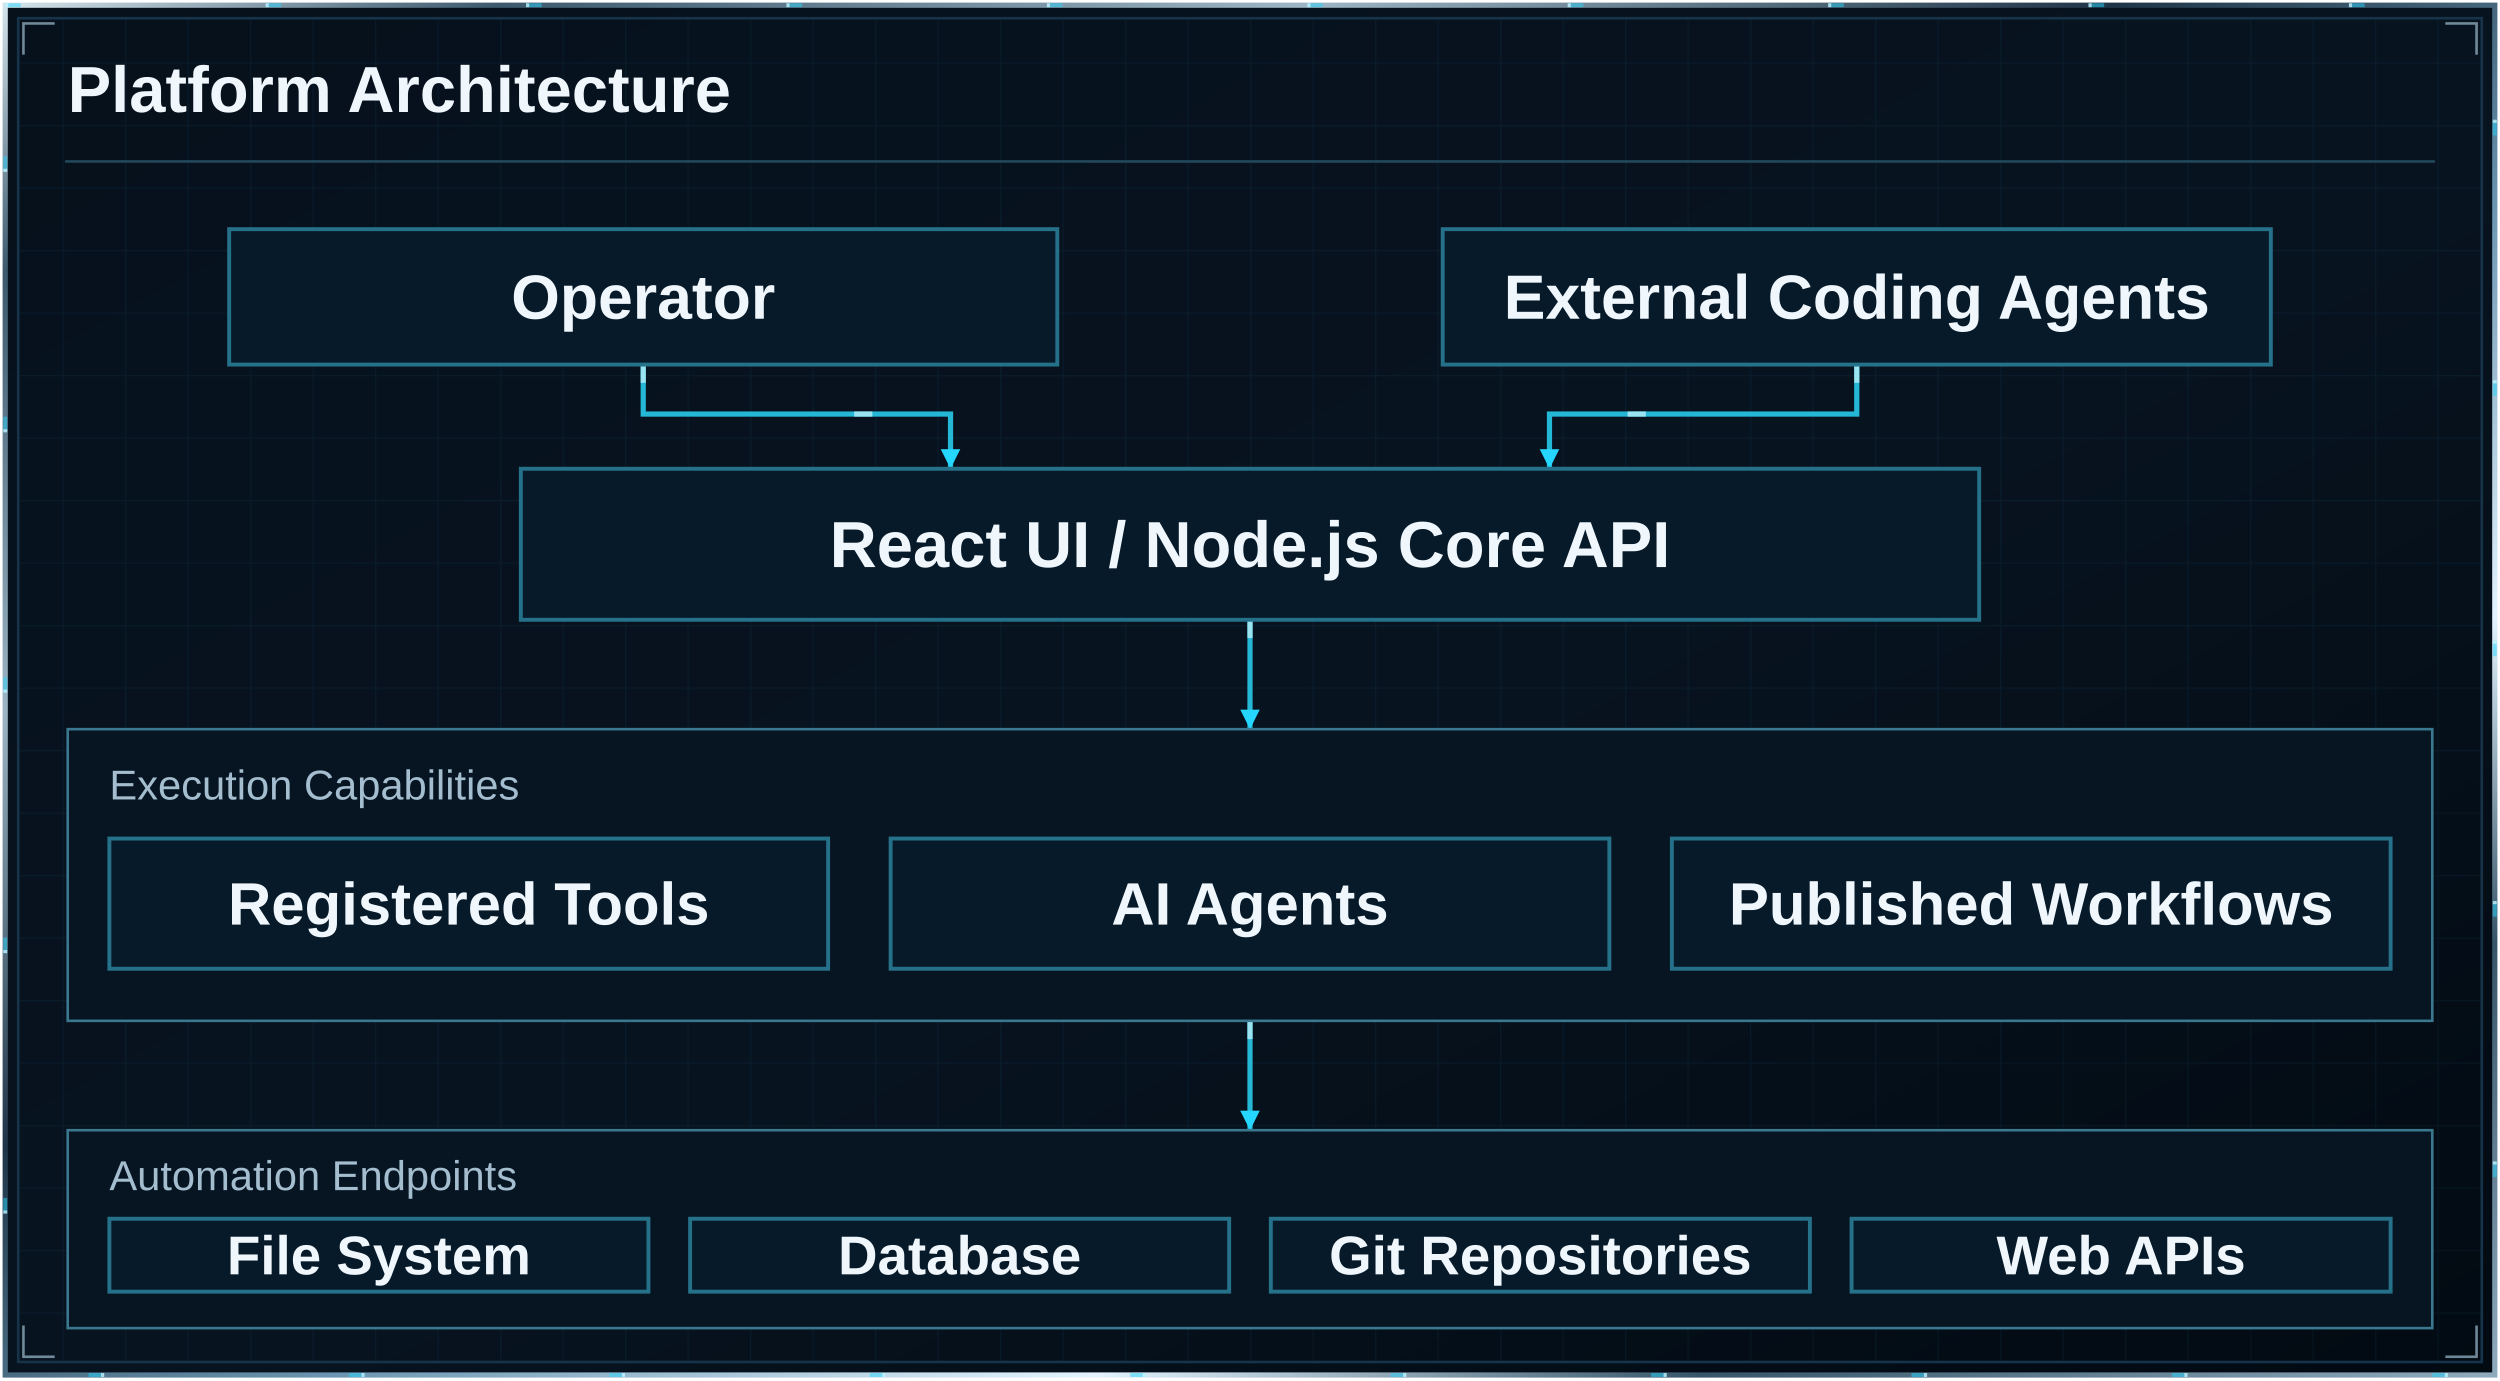
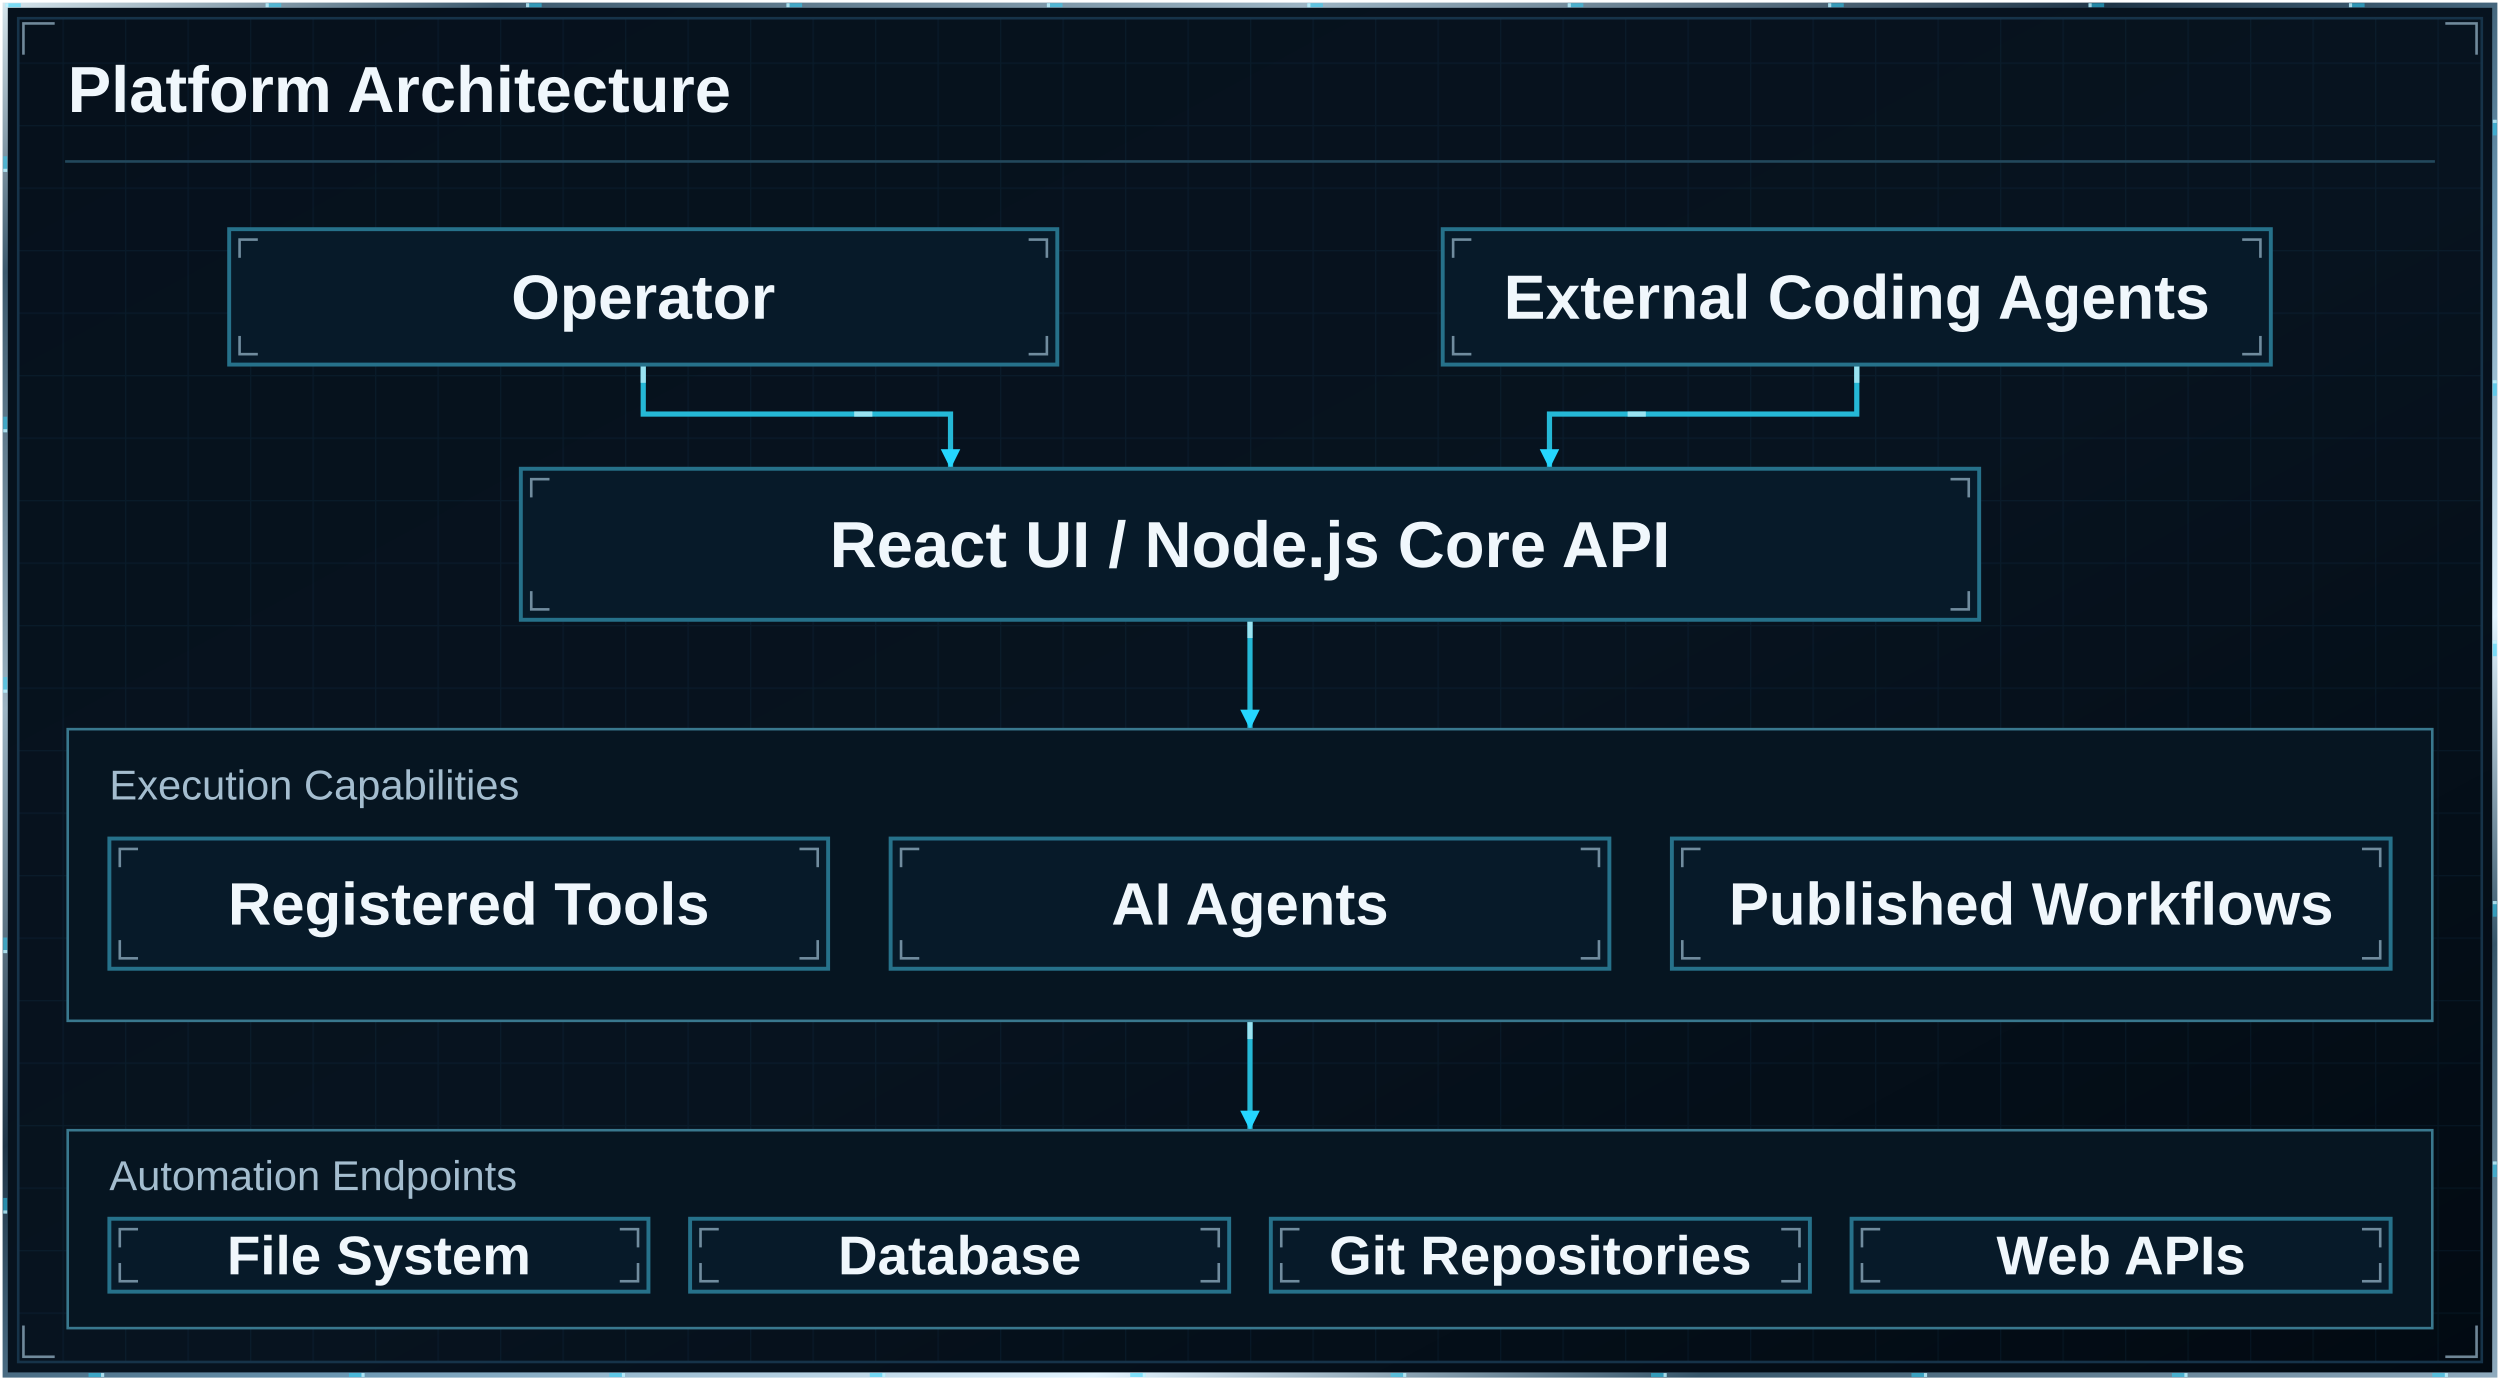
<svg xmlns="http://www.w3.org/2000/svg" width="960" height="530" viewBox="0 0 960 530" role="img" aria-labelledby="title desc" font-family="Segoe UI,Arial,sans-serif">
  <defs>
    <linearGradient id="surface" x2="1" y2="1">
      <stop stop-color="#06111C" />
      <stop offset=".55" stop-color="#07131F" />
      <stop offset="1" stop-color="#020A12" />
    </linearGradient>
    <linearGradient id="metal" x2="1" y2="1">
      <stop stop-color="#D8E7EE" />
      <stop offset=".10" stop-color="#3C596D" />
      <stop offset=".26" stop-color="#9DB5C4" />
      <stop offset=".42" stop-color="#1F3547" />
      <stop offset=".57" stop-color="#6B96B1" />
      <stop offset=".72" stop-color="#E3F4FF" />
      <stop offset=".84" stop-color="#365569" />
      <stop offset="1" stop-color="#91ACBF" />
    </linearGradient>
    <pattern id="grid" width="24" height="24" patternUnits="userSpaceOnUse">
      <path d="M24 0H0V24" fill="none" stroke="#40BCFF" stroke-opacity=".055" />
    </pattern>
    <linearGradient id="shade">
      <stop stop-color="#020B14" stop-opacity=".93" />
      <stop offset=".36" stop-color="#020B14" stop-opacity=".72" />
      <stop offset=".67" stop-color="#020B14" stop-opacity=".08" />
      <stop offset="1" stop-color="#020B14" stop-opacity=".02" />
    </linearGradient>
    <linearGradient id="bottomShade" x1="0" y1="0" x2="0" y2="1">
      <stop stop-color="#020B14" stop-opacity="0" />
      <stop offset=".6" stop-color="#020B14" stop-opacity=".05" />
      <stop offset="1" stop-color="#020B14" stop-opacity=".85" />
    </linearGradient>
    <radialGradient id="halo">
      <stop stop-color="#6BE8FF" />
      <stop offset="1" stop-color="#25D6FF" stop-opacity="0" />
    </radialGradient>
    <marker id="arrow" viewBox="0 0 8 8" refX="7" refY="4" markerWidth="5" markerHeight="5" orient="auto">
      <path d="M1 1L7 4L1 7Z" fill="#25D6FF" />
    </marker>
  </defs>
  <style>
.sweep{animation:sweep 26s linear infinite}.spark{animation:sweep 26s linear infinite}
.stream{animation:data 6s linear infinite}.halo{opacity:.16;animation:breathe 7s ease-in-out infinite}
.ring{animation:data 18s linear infinite}.dust{animation:drift 11s ease-in-out infinite}
@keyframes sweep{to{stroke-dashoffset:-100}}@keyframes data{to{stroke-dashoffset:-100}}
@keyframes breathe{0%,100%{opacity:.10}50%{opacity:.26}}
@keyframes drift{0%,100%{transform:translateY(0);opacity:.16}50%{transform:translateY(-5px);opacity:.5}}
@media(prefers-reduced-motion:reduce){.sweep,.spark,.stream,.halo,.ring,.dust{animation:none!important}}
</style>
  <rect x="2" y="2" width="956" height="526" fill="url(#surface)" stroke="url(#metal)" stroke-width="2" />
  <rect x="7" y="7" width="946" height="516" fill="url(#grid)" stroke="#163349" />
  <path d="M2 2H958V528H2Z" fill="none" stroke="#25D6FF" stroke-width="1.5" opacity=".5" pathLength="100" stroke-dasharray="6 94" class="sweep" />
  <path d="M2 2H958V528H2Z" fill="none" stroke="#E6FAFF" stroke-width="1.5" opacity=".65" pathLength="100" stroke-dasharray="1.2 98.8" class="spark" />
  <path d="M21 9H9V21" fill="none" stroke="#A9C9DD" opacity=".65" />
  <path d="M939 9H951V21" fill="none" stroke="#A9C9DD" opacity=".65" />
  <path d="M21 521H9V509" fill="none" stroke="#A9C9DD" opacity=".65" />
  <path d="M939 521H951V509" fill="none" stroke="#A9C9DD" opacity=".65" />
  <text x="26" y="43" font-size="25" fill="#F0F7FC" font-weight="650" text-anchor="start">Platform Architecture</text>
  <path d="M25 62H935" stroke="#22485C" />
  <path d="M247 140V159H365V180" fill="none" stroke="#25B8D6" stroke-width="2" marker-end="url(#arrow)" />
  <path d="M247 140V159H365V180" fill="none" stroke="#D8FAFF" stroke-width="2" opacity=".65" pathLength="100" stroke-dasharray="7 93" class="stream" />
  <path d="M713 140V159H595V180" fill="none" stroke="#25B8D6" stroke-width="2" marker-end="url(#arrow)" />
  <path d="M713 140V159H595V180" fill="none" stroke="#D8FAFF" stroke-width="2" opacity=".65" pathLength="100" stroke-dasharray="7 93" class="stream" />
  <path d="M480 238V280" fill="none" stroke="#25B8D6" stroke-width="2" marker-end="url(#arrow)" />
  <path d="M480 238V280" fill="none" stroke="#D8FAFF" stroke-width="2" opacity=".65" pathLength="100" stroke-dasharray="7 93" class="stream" />
  <path d="M480 392V434" fill="none" stroke="#25B8D6" stroke-width="2" marker-end="url(#arrow)" />
  <path d="M480 392V434" fill="none" stroke="#D8FAFF" stroke-width="2" opacity=".65" pathLength="100" stroke-dasharray="7 93" class="stream" />
  <g id="operator">
    <rect x="88" y="88" width="318" height="52" fill="#071A29" stroke="#26718A" stroke-width="1.5" />
+     <path d="M99 92H92V99 M395 92H402V99 M99 136H92V129 M395 136H402V129" fill="none" stroke="#A9C9DD" stroke-opacity=".65" stroke-width="1" />
    <text x="247.0" y="122.4" font-size="24" fill="#F0F7FC" font-weight="600" text-anchor="middle">Operator</text>
  </g>
  <g id="coding-agents">
    <rect x="554" y="88" width="318" height="52" fill="#071A29" stroke="#26718A" stroke-width="1.5" />
+     <path d="M565 92H558V99 M861 92H868V99 M565 136H558V129 M861 136H868V129" fill="none" stroke="#A9C9DD" stroke-opacity=".65" stroke-width="1" />
    <text x="713.0" y="122.4" font-size="24" fill="#F0F7FC" font-weight="600" text-anchor="middle">External Coding Agents</text>
  </g>
  <g id="shared-access">
    <rect x="200" y="180" width="560" height="58" fill="#071A29" stroke="#26718A" stroke-width="1.5" />
+     <path d="M211 184H204V191 M749 184H756V191 M211 234H204V227 M749 234H756V227" fill="none" stroke="#A9C9DD" stroke-opacity=".65" stroke-width="1" />
    <text x="480.0" y="217.75" font-size="25" fill="#F0F7FC" font-weight="600" text-anchor="middle">React UI / Node.js Core API</text>
  </g>
  <rect x="26" y="280" width="908" height="112" fill="#061521" stroke="#39788E" />
  <text x="42" y="307" font-size="16" fill="#A4BDCF" font-weight="500" text-anchor="start">Execution Capabilities</text>
  <g id="tools">
    <rect x="42" y="322" width="276" height="50" fill="#071A29" stroke="#26718A" stroke-width="1.5" />
+     <path d="M53 326H46V333 M307 326H314V333 M53 368H46V361 M307 368H314V361" fill="none" stroke="#A9C9DD" stroke-opacity=".65" stroke-width="1" />
    <text x="180.0" y="355.05" font-size="23" fill="#F0F7FC" font-weight="600" text-anchor="middle">Registered Tools</text>
  </g>
  <g id="agents">
    <rect x="342" y="322" width="276" height="50" fill="#071A29" stroke="#26718A" stroke-width="1.5" />
+     <path d="M353 326H346V333 M607 326H614V333 M353 368H346V361 M607 368H614V361" fill="none" stroke="#A9C9DD" stroke-opacity=".65" stroke-width="1" />
    <text x="480.0" y="355.05" font-size="23" fill="#F0F7FC" font-weight="600" text-anchor="middle">AI Agents</text>
  </g>
  <g id="workflows">
    <rect x="642" y="322" width="276" height="50" fill="#071A29" stroke="#26718A" stroke-width="1.5" />
+     <path d="M653 326H646V333 M907 326H914V333 M653 368H646V361 M907 368H914V361" fill="none" stroke="#A9C9DD" stroke-opacity=".65" stroke-width="1" />
    <text x="780.0" y="355.05" font-size="23" fill="#F0F7FC" font-weight="600" text-anchor="middle">Published Workflows</text>
  </g>
  <rect x="26" y="434" width="908" height="76" fill="#061521" stroke="#39788E" />
  <text x="42" y="457" font-size="16" fill="#A4BDCF" font-weight="500" text-anchor="start">Automation Endpoints</text>
  <g id="files">
    <rect x="42" y="468" width="207" height="28" fill="#071A29" stroke="#26718A" stroke-width="1.5" />
+     <path d="M53 472H46V479 M238 472H245V479 M53 492H46V485 M238 492H245V485" fill="none" stroke="#A9C9DD" stroke-opacity=".65" stroke-width="1" />
    <text x="145.5" y="489.35" font-size="21" fill="#F0F7FC" font-weight="600" text-anchor="middle">File System</text>
  </g>
  <g id="database">
    <rect x="265" y="468" width="207" height="28" fill="#071A29" stroke="#26718A" stroke-width="1.5" />
+     <path d="M276 472H269V479 M461 472H468V479 M276 492H269V485 M461 492H468V485" fill="none" stroke="#A9C9DD" stroke-opacity=".65" stroke-width="1" />
    <text x="368.5" y="489.35" font-size="21" fill="#F0F7FC" font-weight="600" text-anchor="middle">Database</text>
  </g>
  <g id="git">
    <rect x="488" y="468" width="207" height="28" fill="#071A29" stroke="#26718A" stroke-width="1.5" />
+     <path d="M499 472H492V479 M684 472H691V479 M499 492H492V485 M684 492H691V485" fill="none" stroke="#A9C9DD" stroke-opacity=".65" stroke-width="1" />
    <text x="591.5" y="489.35" font-size="21" fill="#F0F7FC" font-weight="600" text-anchor="middle">Git Repositories</text>
  </g>
  <g id="web">
    <rect x="711" y="468" width="207" height="28" fill="#071A29" stroke="#26718A" stroke-width="1.5" />
+     <path d="M722 472H715V479 M907 472H914V479 M722 492H715V485 M907 492H914V485" fill="none" stroke="#A9C9DD" stroke-opacity=".65" stroke-width="1" />
    <text x="814.5" y="489.35" font-size="21" fill="#F0F7FC" font-weight="600" text-anchor="middle">Web APIs</text>
  </g>
</svg>
